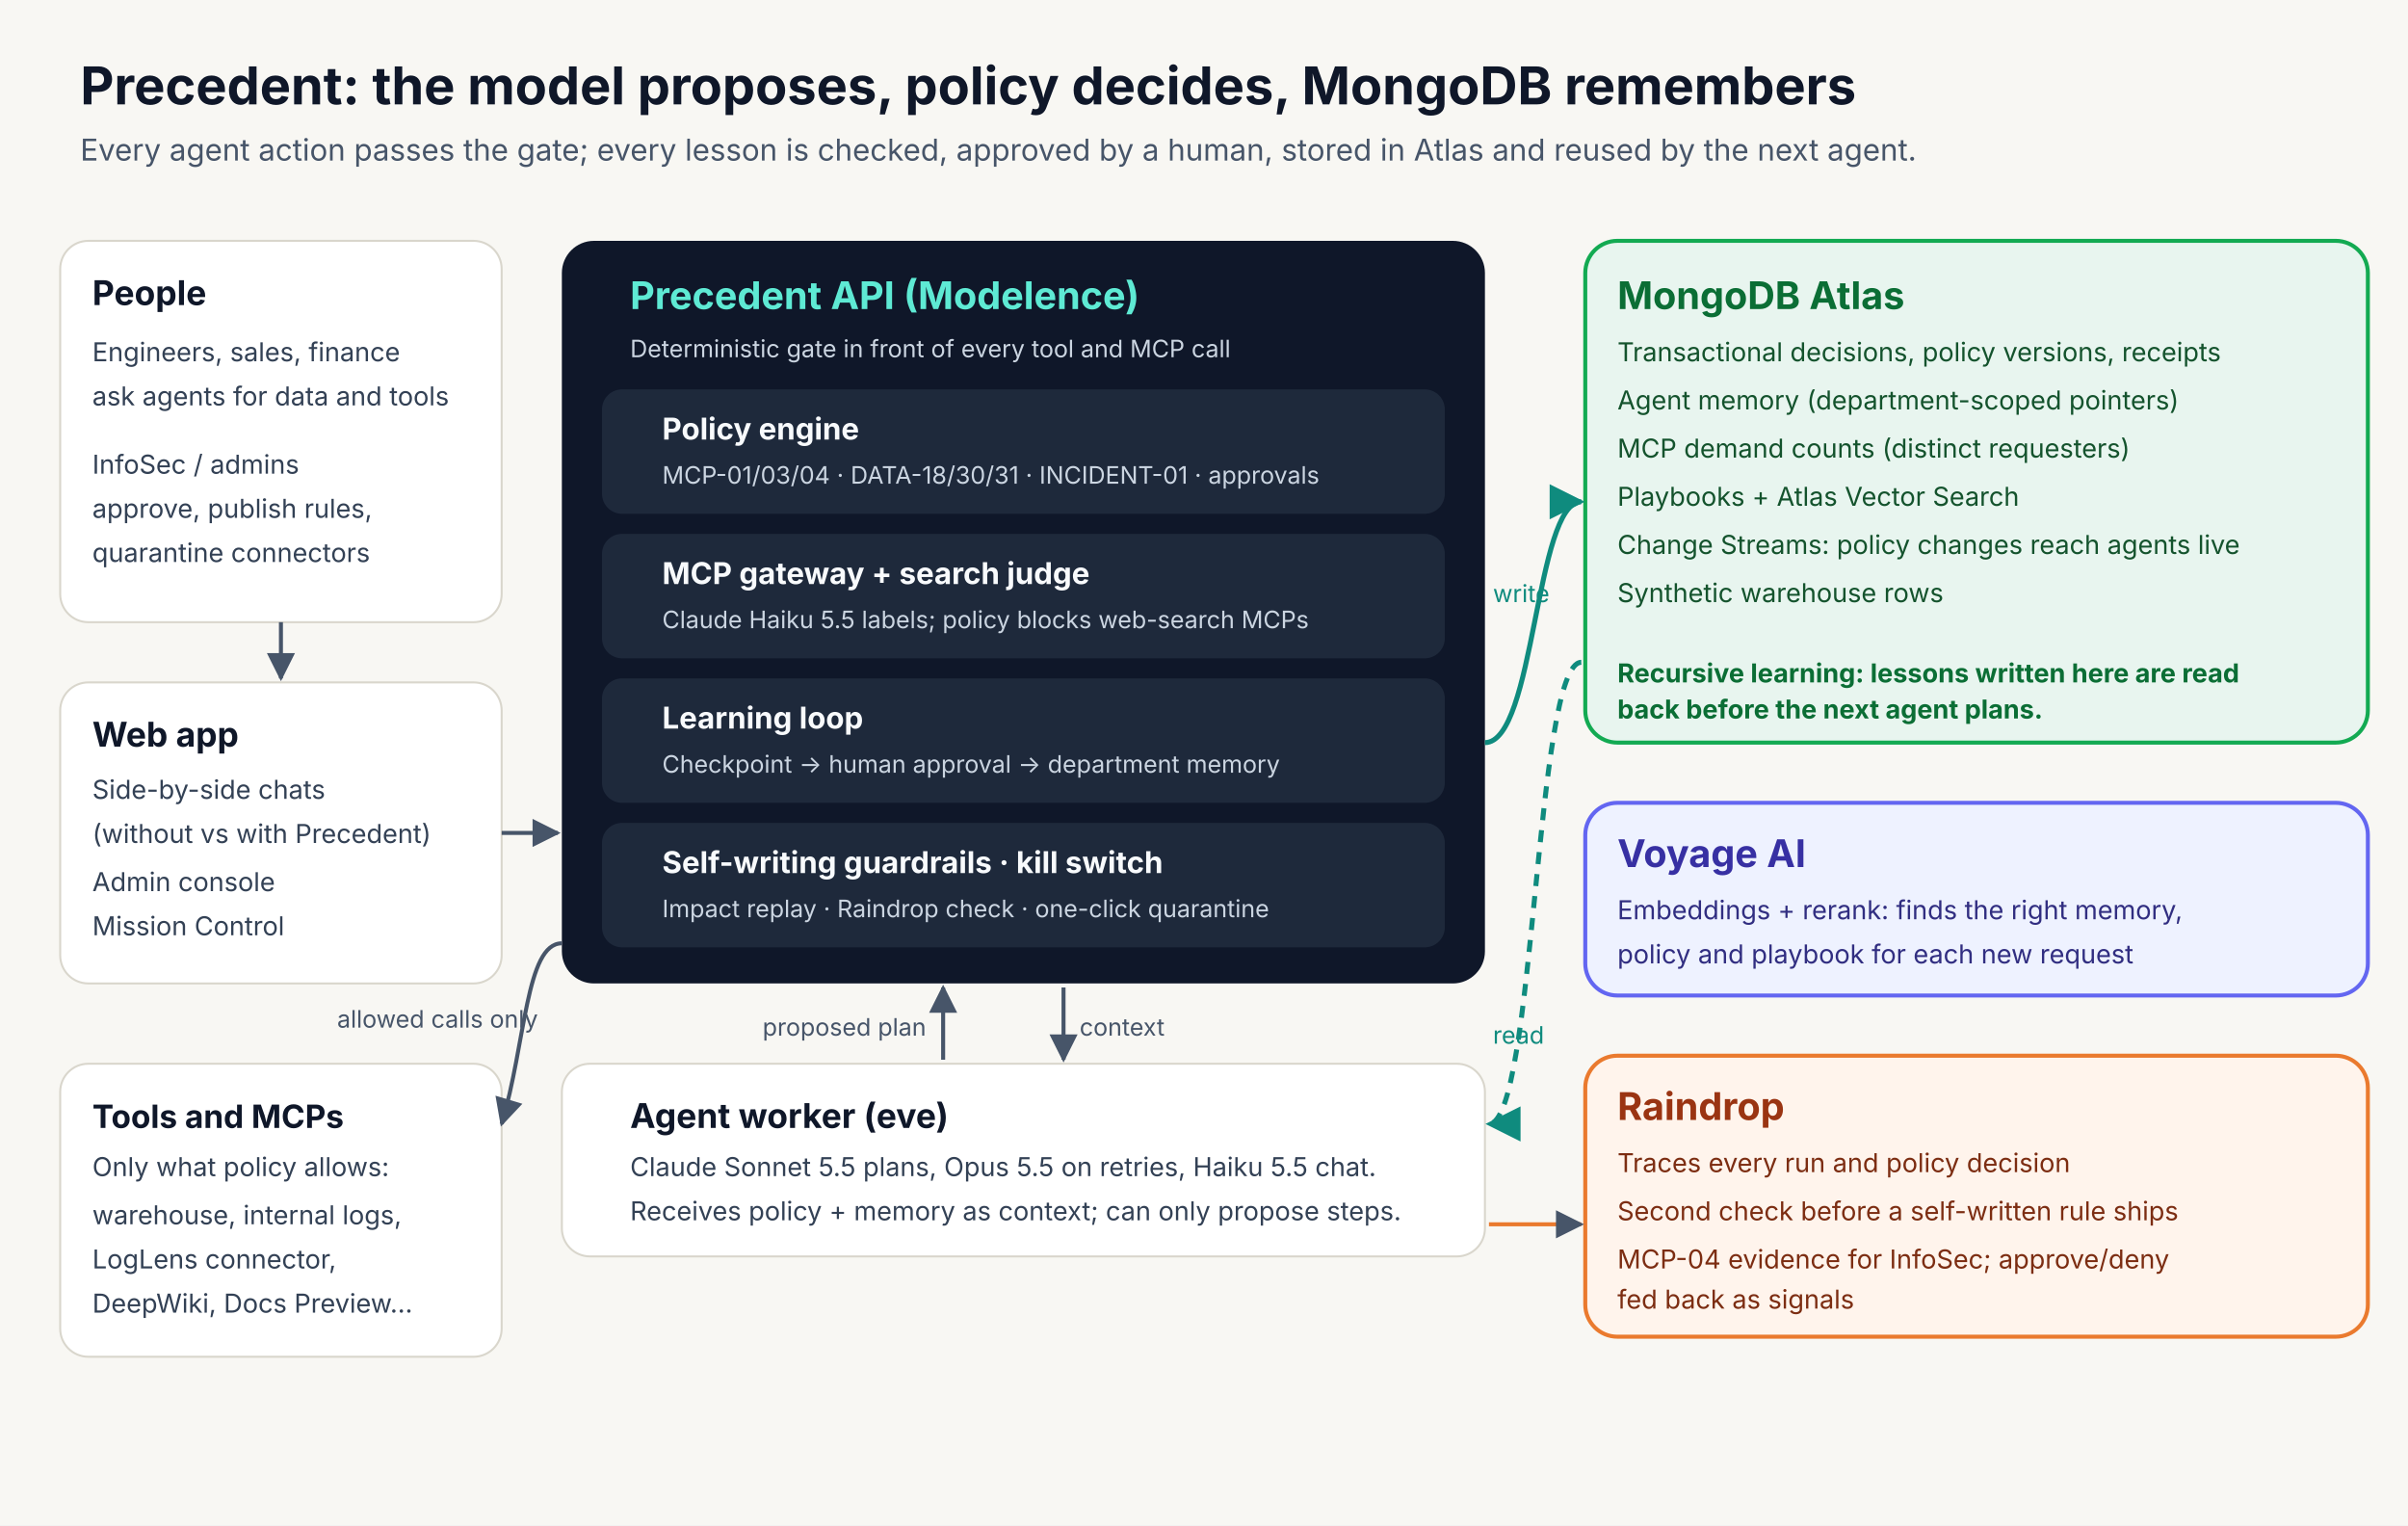
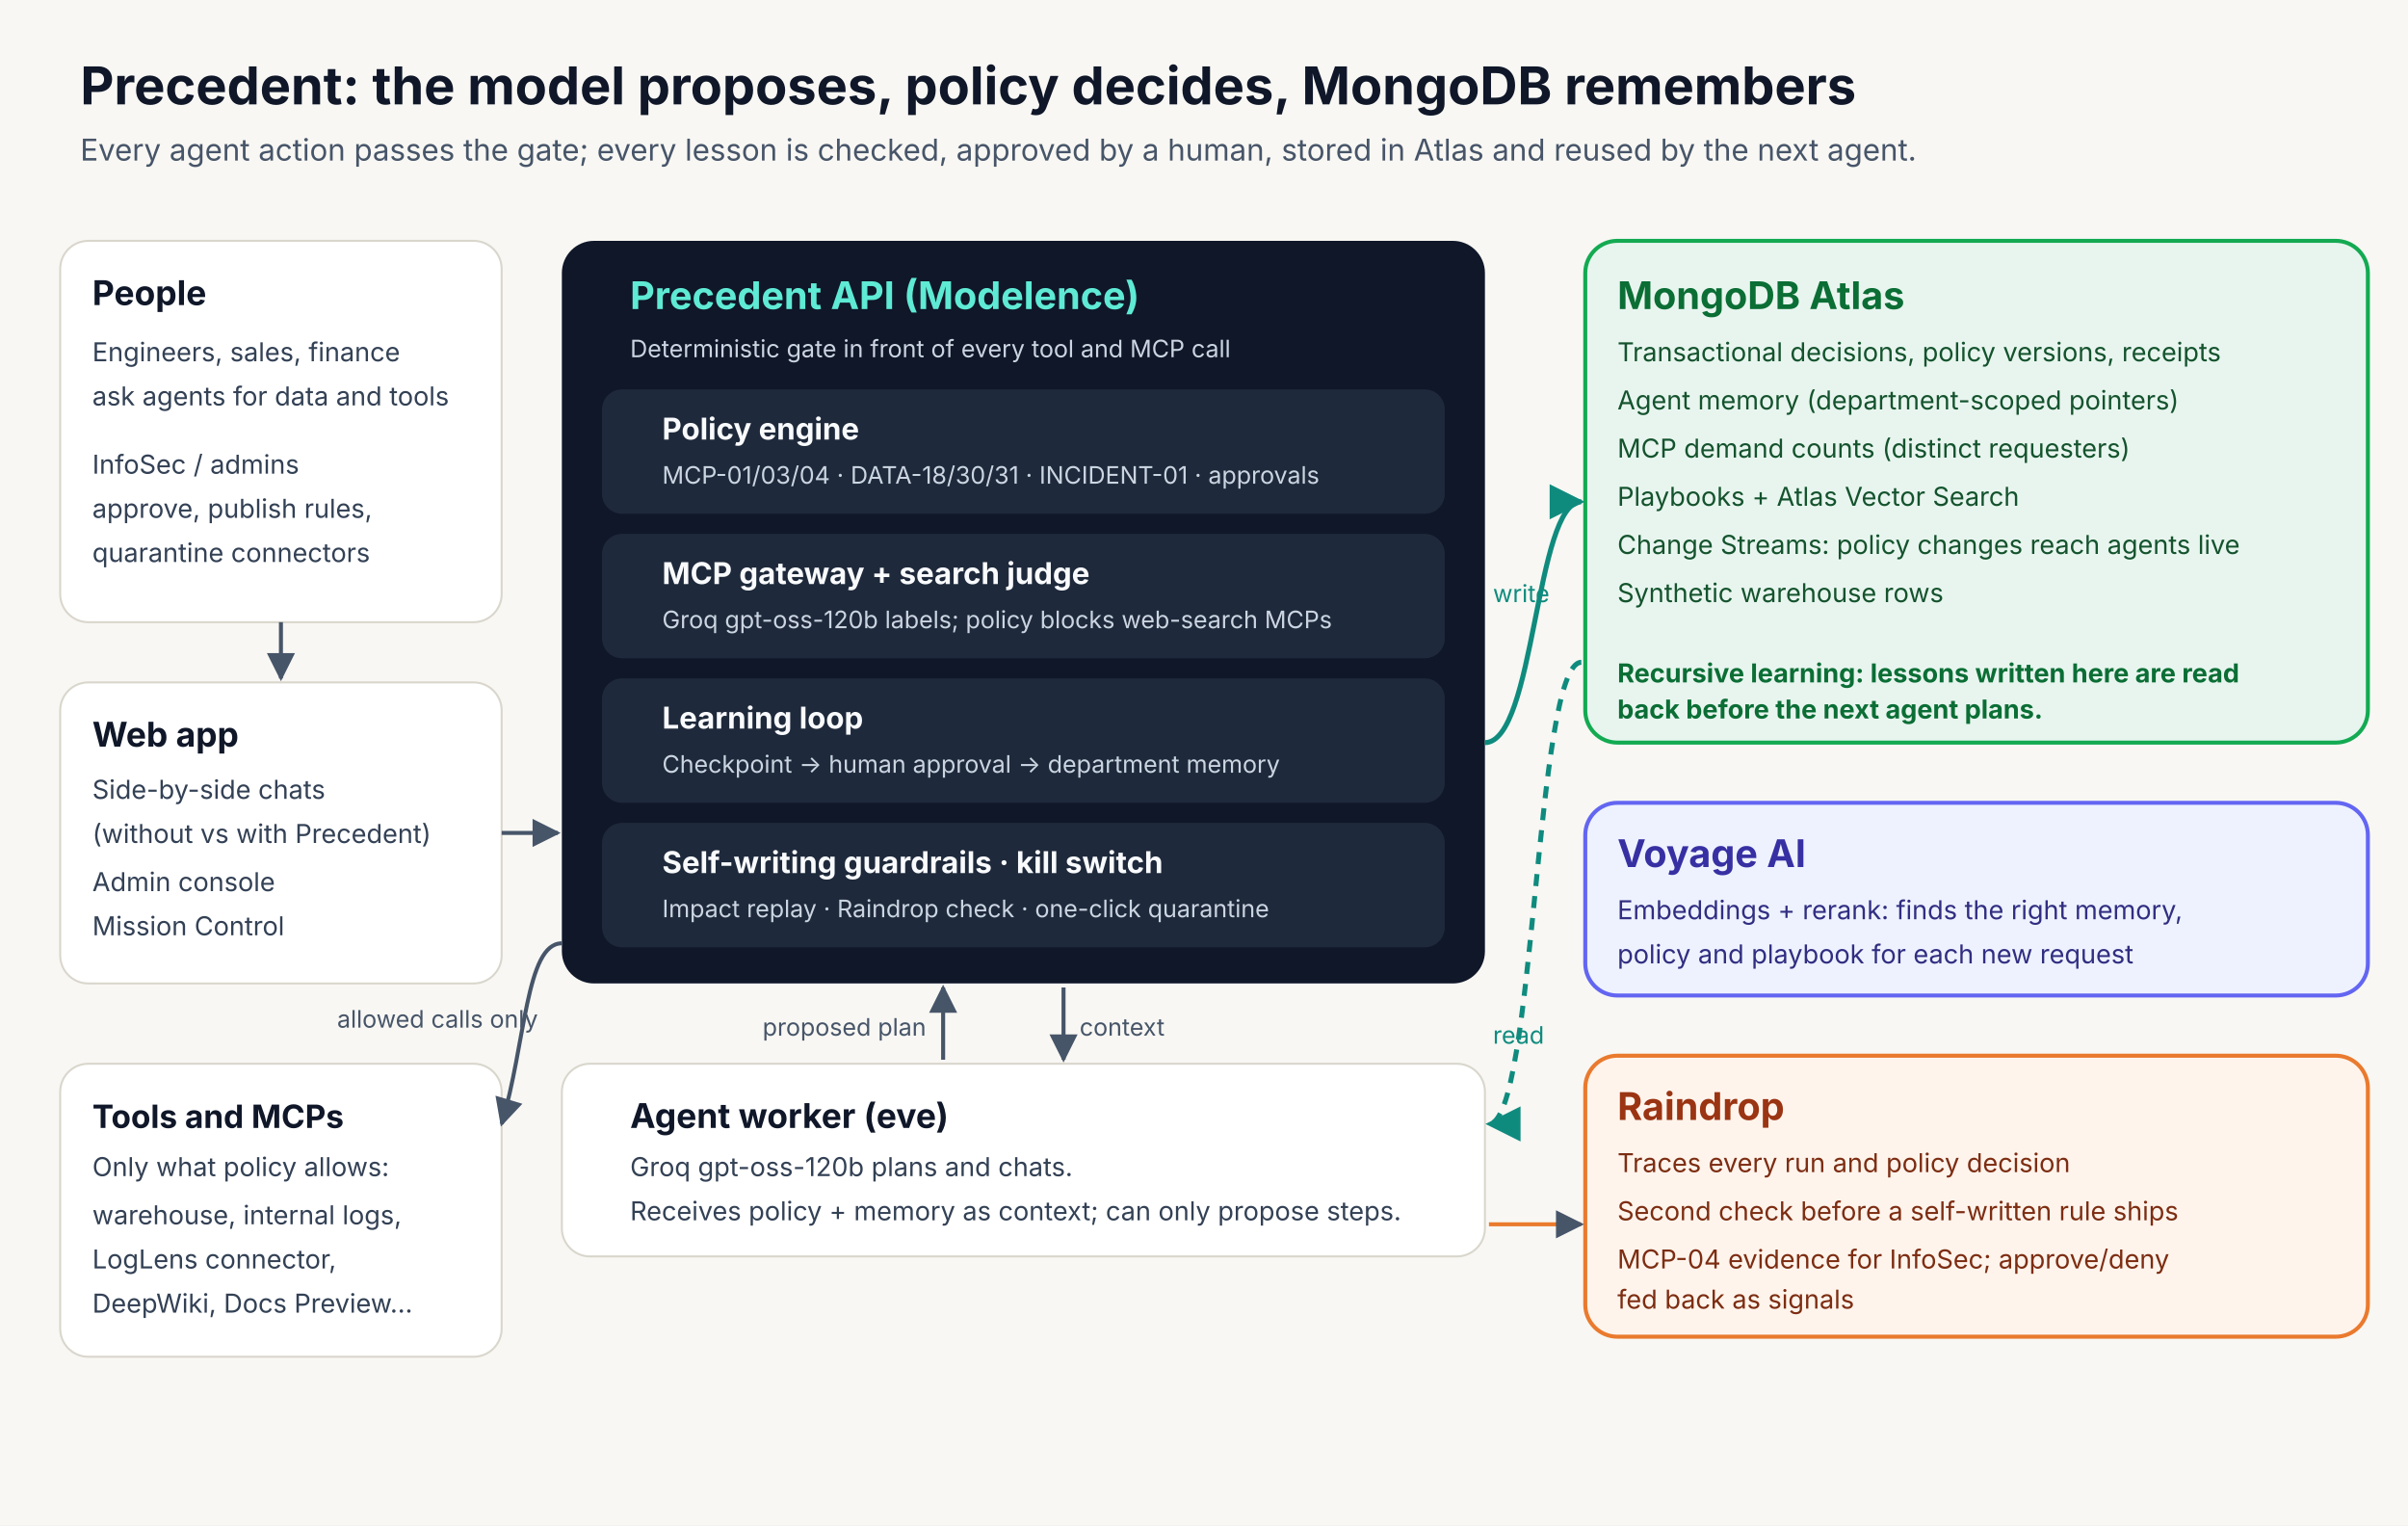
<svg xmlns="http://www.w3.org/2000/svg" viewBox="0 0 1200 760" width="1200" height="760" font-family="Inter, Segoe UI, Helvetica, Arial, sans-serif" role="img" aria-labelledby="title desc">
  <defs>
    <marker id="arrow" viewBox="0 0 10 10" refX="9" refY="5" markerWidth="7" markerHeight="7" orient="auto-start-reverse">
      <path d="M0,0 L10,5 L0,10 z" fill="#475569" />
    </marker>
    <marker id="arrowTeal" viewBox="0 0 10 10" refX="9" refY="5" markerWidth="7" markerHeight="7" orient="auto-start-reverse">
      <path d="M0,0 L10,5 L0,10 z" fill="#0F8B7E" />
    </marker>
  </defs>
  <rect width="1200" height="760" fill="#F8F7F3" />
  <text x="40" y="52" font-size="26" font-weight="700" fill="#0F1729">Precedent: the model proposes, policy decides, MongoDB remembers</text>
  <text x="40" y="80" font-size="15" fill="#475569">Every agent action passes the gate; every lesson is checked, approved by a human, stored in Atlas and reused by the next agent.</text>
  <rect x="30" y="120" width="220" height="190" rx="14" fill="#FFFFFF" stroke="#D9D6CC" />
  <text x="46" y="152" font-size="17" font-weight="700" fill="#0F1729">People</text>
  <text x="46" y="180" font-size="13" fill="#334155">Engineers, sales, finance</text>
  <text x="46" y="202" font-size="13" fill="#334155">ask agents for data and tools</text>
  <text x="46" y="236" font-size="13" fill="#334155">InfoSec / admins</text>
  <text x="46" y="258" font-size="13" fill="#334155">approve, publish rules,</text>
  <text x="46" y="280" font-size="13" fill="#334155">quarantine connectors</text>
  <rect x="30" y="340" width="220" height="150" rx="14" fill="#FFFFFF" stroke="#D9D6CC" />
  <text x="46" y="372" font-size="17" font-weight="700" fill="#0F1729">Web app</text>
  <text x="46" y="398" font-size="13" fill="#334155">Side-by-side chats</text>
  <text x="46" y="420" font-size="13" fill="#334155">(without vs with Precedent)</text>
  <text x="46" y="444" font-size="13" fill="#334155">Admin console</text>
  <text x="46" y="466" font-size="13" fill="#334155">Mission Control</text>
  <line x1="140" y1="310" x2="140" y2="338" stroke="#475569" stroke-width="2" marker-end="url(#arrow)" />
  <rect x="280" y="120" width="460" height="370" rx="16" fill="#0F1729" />
  <text x="314" y="154" font-size="19" font-weight="700" fill="#5EEAD4">Precedent API (Modelence)</text>
  <text x="314" y="178" font-size="12" fill="#CBD5E1">Deterministic gate in front of every tool and MCP call</text>
  <rect x="300" y="194" width="420" height="62" rx="10" fill="#1E293B" />
  <text x="330" y="219" font-size="15" font-weight="700" fill="#F8FAFC">Policy engine</text>
  <text x="330" y="241" font-size="12" fill="#CBD5E1">MCP-01/03/04 · DATA-18/30/31 · INCIDENT-01 · approvals</text>
  <rect x="300" y="266" width="420" height="62" rx="10" fill="#1E293B" />
  <text x="330" y="291" font-size="15" font-weight="700" fill="#F8FAFC">MCP gateway + search judge</text>
-   <text x="330" y="313" font-size="12" fill="#CBD5E1">Claude Haiku 5.5 labels; policy blocks web-search MCPs</text>
+   <text x="330" y="313" font-size="12" fill="#CBD5E1">Groq gpt-oss-120b labels; policy blocks web-search MCPs</text>
  <rect x="300" y="338" width="420" height="62" rx="10" fill="#1E293B" />
  <text x="330" y="363" font-size="15" font-weight="700" fill="#F8FAFC">Learning loop</text>
  <text x="330" y="385" font-size="12" fill="#CBD5E1">Checkpoint → human approval → department memory</text>
  <rect x="300" y="410" width="420" height="62" rx="10" fill="#1E293B" />
  <text x="330" y="435" font-size="15" font-weight="700" fill="#F8FAFC">Self-writing guardrails · kill switch</text>
  <text x="330" y="457" font-size="12" fill="#CBD5E1">Impact replay · Raindrop check · one-click quarantine</text>
  <line x1="250" y1="415" x2="278" y2="415" stroke="#475569" stroke-width="2" marker-end="url(#arrow)" />
  <rect x="280" y="530" width="460" height="96" rx="14" fill="#FFFFFF" stroke="#D9D6CC" />
  <text x="314" y="562" font-size="17" font-weight="700" fill="#0F1729">Agent worker (eve)</text>
-   <text x="314" y="586" font-size="13" fill="#334155">Claude Sonnet 5.5 plans, Opus 5.5 on retries, Haiku 5.5 chat.</text>
+   <text x="314" y="586" font-size="13" fill="#334155">Groq gpt-oss-120b plans and chats.</text>
  <text x="314" y="608" font-size="13" fill="#334155">Receives policy + memory as context; can only propose steps.</text>
  <line x1="470" y1="528" x2="470" y2="492" stroke="#475569" stroke-width="2" marker-end="url(#arrow)" />
  <line x1="530" y1="492" x2="530" y2="528" stroke="#475569" stroke-width="2" marker-end="url(#arrow)" />
  <text x="380" y="516" font-size="12" fill="#475569">proposed plan</text>
  <text x="538" y="516" font-size="12" fill="#475569">context</text>
  <rect x="30" y="530" width="220" height="146" rx="14" fill="#FFFFFF" stroke="#D9D6CC" />
  <text x="46" y="562" font-size="16" font-weight="700" fill="#0F1729">Tools and MCPs</text>
  <text x="46" y="586" font-size="13" fill="#334155">Only what policy allows:</text>
  <text x="46" y="610" font-size="13" fill="#334155">warehouse, internal logs,</text>
  <text x="46" y="632" font-size="13" fill="#334155">LogLens connector,</text>
  <text x="46" y="654" font-size="13" fill="#334155">DeepWiki, Docs Preview…</text>
  <path d="M280,470 C262,470 262,520 250,560" fill="none" stroke="#475569" stroke-width="2" marker-end="url(#arrow)" />
  <text x="168" y="512" font-size="12" fill="#475569">allowed calls only</text>
  <rect x="790" y="120" width="390" height="250" rx="16" fill="#E8F5EF" stroke="#13AA52" stroke-width="2" />
  <text x="806" y="154" font-size="19" font-weight="700" fill="#0B6E35">MongoDB Atlas</text>
  <text x="806" y="180" font-size="13" fill="#14532D">Transactional decisions, policy versions, receipts</text>
  <text x="806" y="204" font-size="13" fill="#14532D">Agent memory (department-scoped pointers)</text>
  <text x="806" y="228" font-size="13" fill="#14532D">MCP demand counts (distinct requesters)</text>
  <text x="806" y="252" font-size="13" fill="#14532D">Playbooks + Atlas Vector Search</text>
  <text x="806" y="276" font-size="13" fill="#14532D">Change Streams: policy changes reach agents live</text>
  <text x="806" y="300" font-size="13" fill="#14532D">Synthetic warehouse rows</text>
  <text x="806" y="340" font-size="13" font-weight="700" fill="#0B6E35">Recursive learning: lessons written here are read</text>
  <text x="806" y="358" font-size="13" font-weight="700" fill="#0B6E35">back before the next agent plans.</text>
  <path d="M740,370 C765,370 765,250 788,250" fill="none" stroke="#0F8B7E" stroke-width="2.5" marker-end="url(#arrowTeal)" />
  <path d="M788,330 C765,330 765,560 742,560" fill="none" stroke="#0F8B7E" stroke-width="2.5" stroke-dasharray="6 5" marker-end="url(#arrowTeal)" />
  <text x="744" y="300" font-size="12" fill="#0F8B7E">write</text>
  <text x="744" y="520" font-size="12" fill="#0F8B7E">read</text>
  <rect x="790" y="400" width="390" height="96" rx="16" fill="#EEF2FF" stroke="#6366F1" stroke-width="2" />
  <text x="806" y="432" font-size="19" font-weight="700" fill="#3730A3">Voyage AI</text>
  <text x="806" y="458" font-size="13" fill="#312E81">Embeddings + rerank: finds the right memory,</text>
  <text x="806" y="480" font-size="13" fill="#312E81">policy and playbook for each new request</text>
  <rect x="790" y="526" width="390" height="140" rx="16" fill="#FFF4EC" stroke="#EA7A2E" stroke-width="2" />
  <text x="806" y="558" font-size="19" font-weight="700" fill="#9A3412">Raindrop</text>
  <text x="806" y="584" font-size="13" fill="#7C2D12">Traces every run and policy decision</text>
  <text x="806" y="608" font-size="13" fill="#7C2D12">Second check before a self-written rule ships</text>
  <text x="806" y="632" font-size="13" fill="#7C2D12">MCP-04 evidence for InfoSec; approve/deny</text>
  <text x="806" y="652" font-size="13" fill="#7C2D12">fed back as signals</text>
  <line x1="742" y1="610" x2="788" y2="610" stroke="#EA7A2E" stroke-width="2" marker-end="url(#arrow)" />
</svg>
